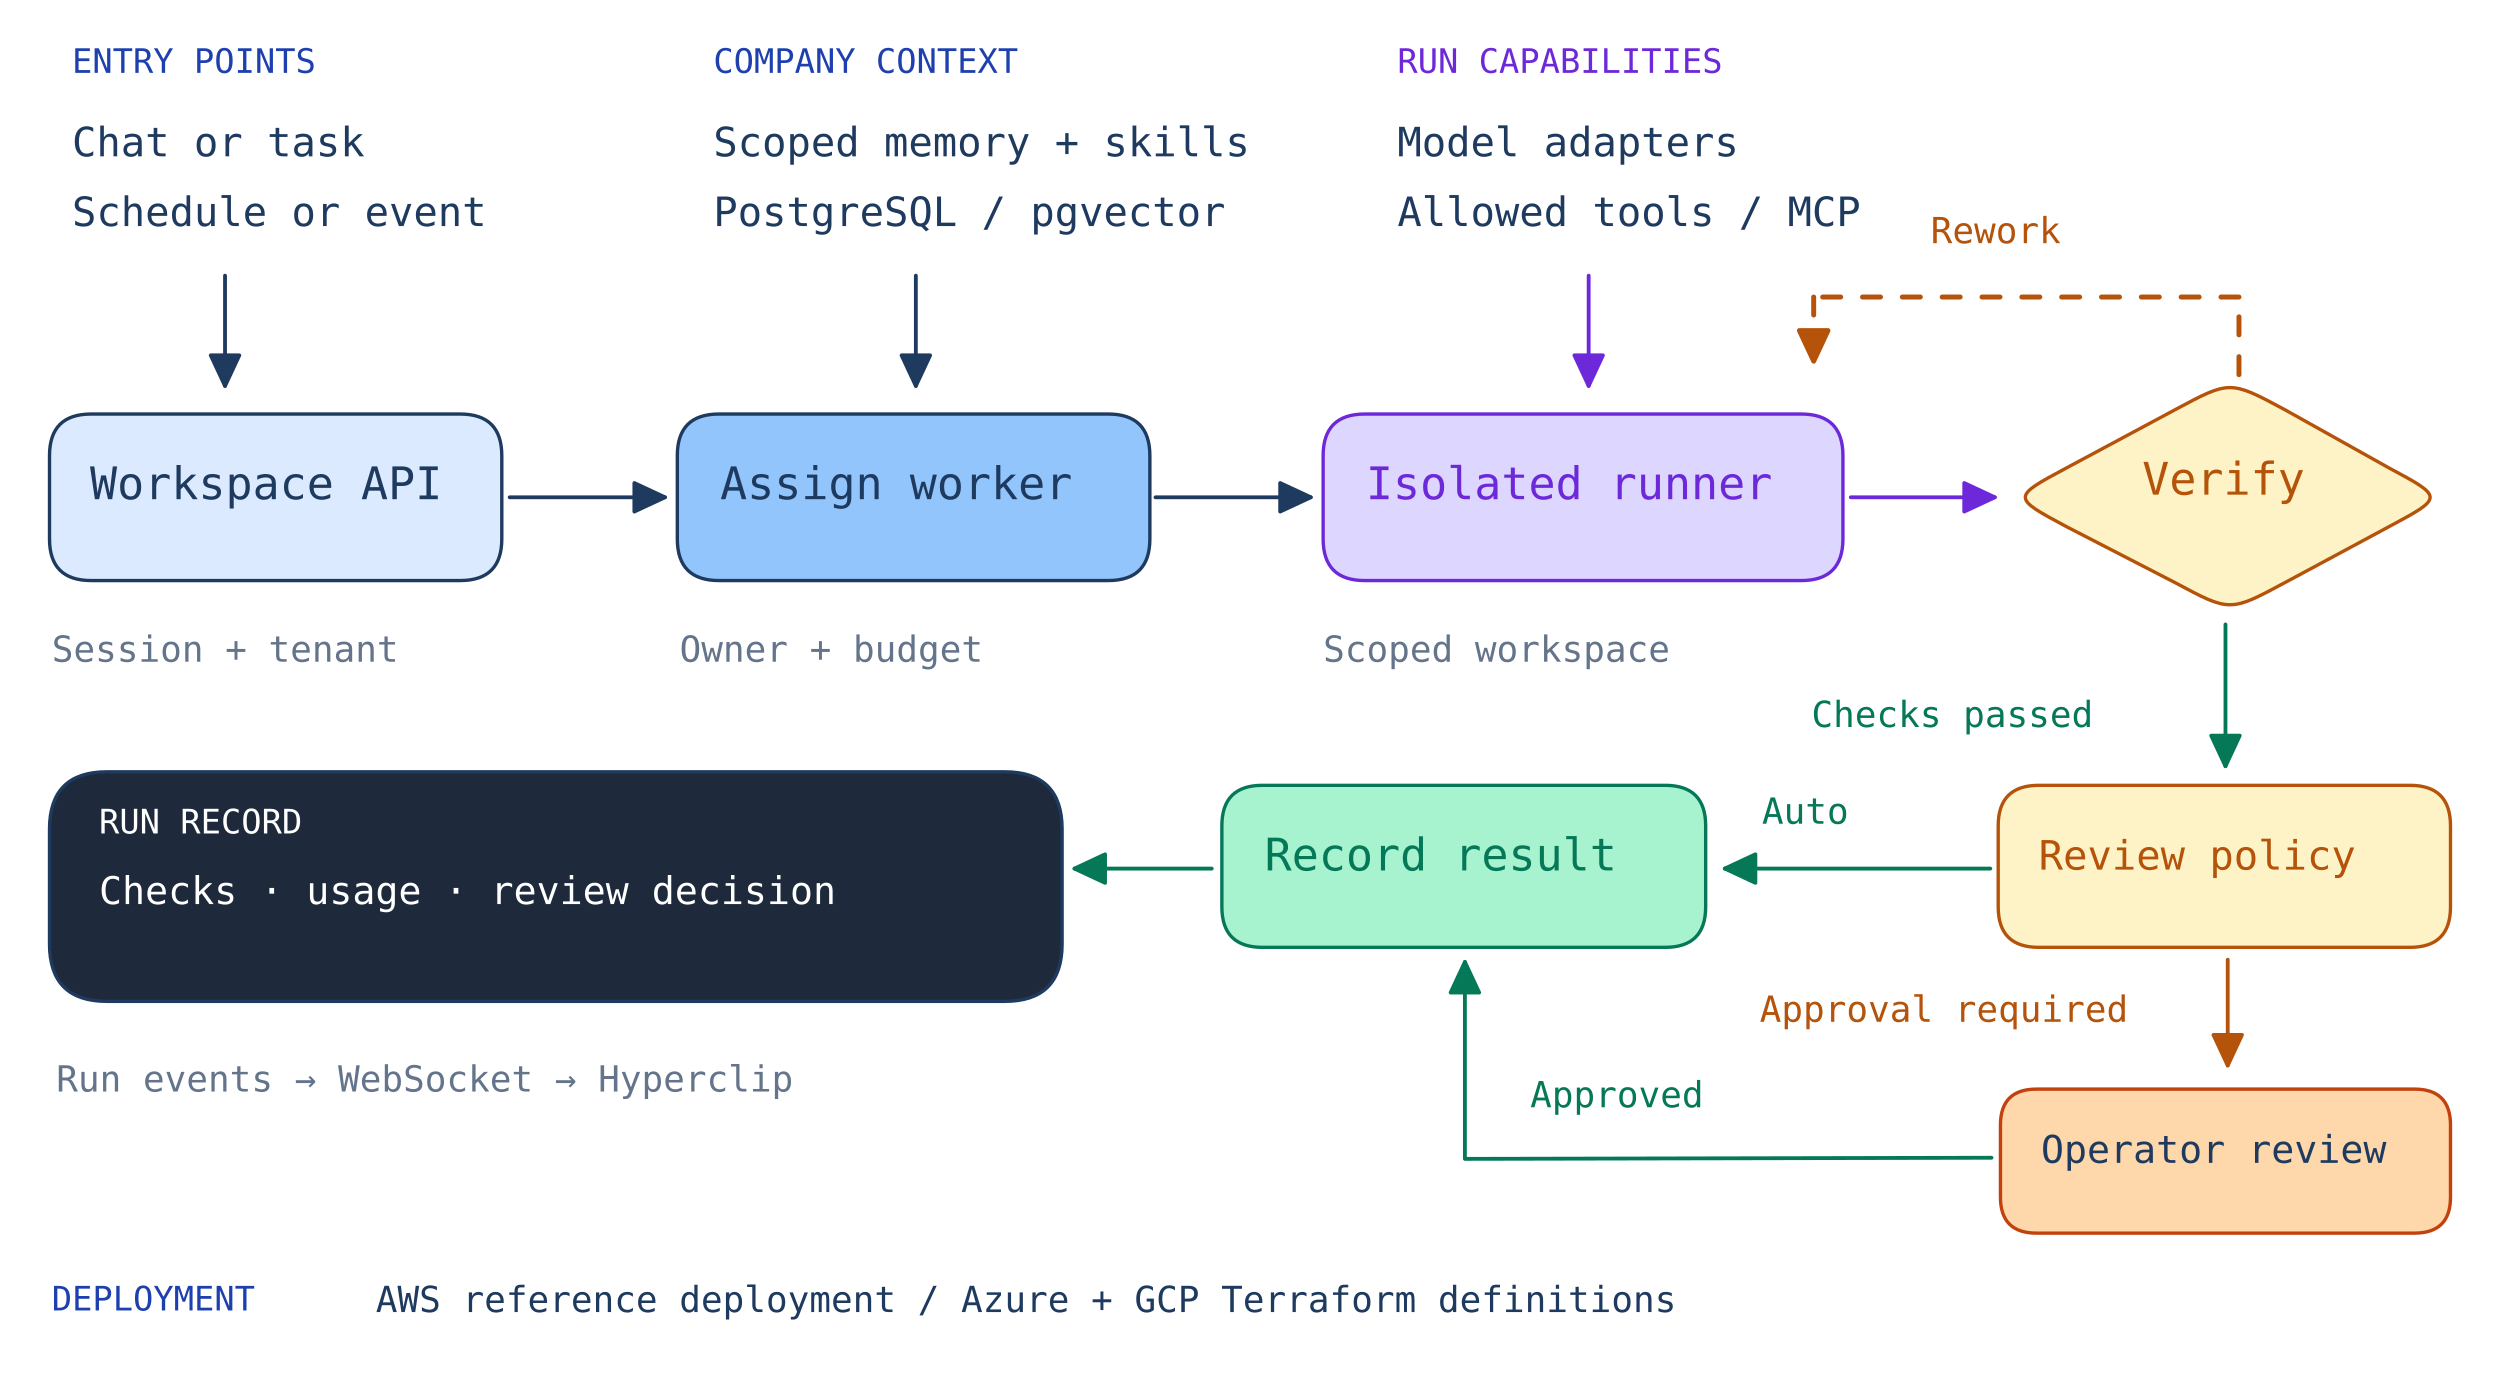
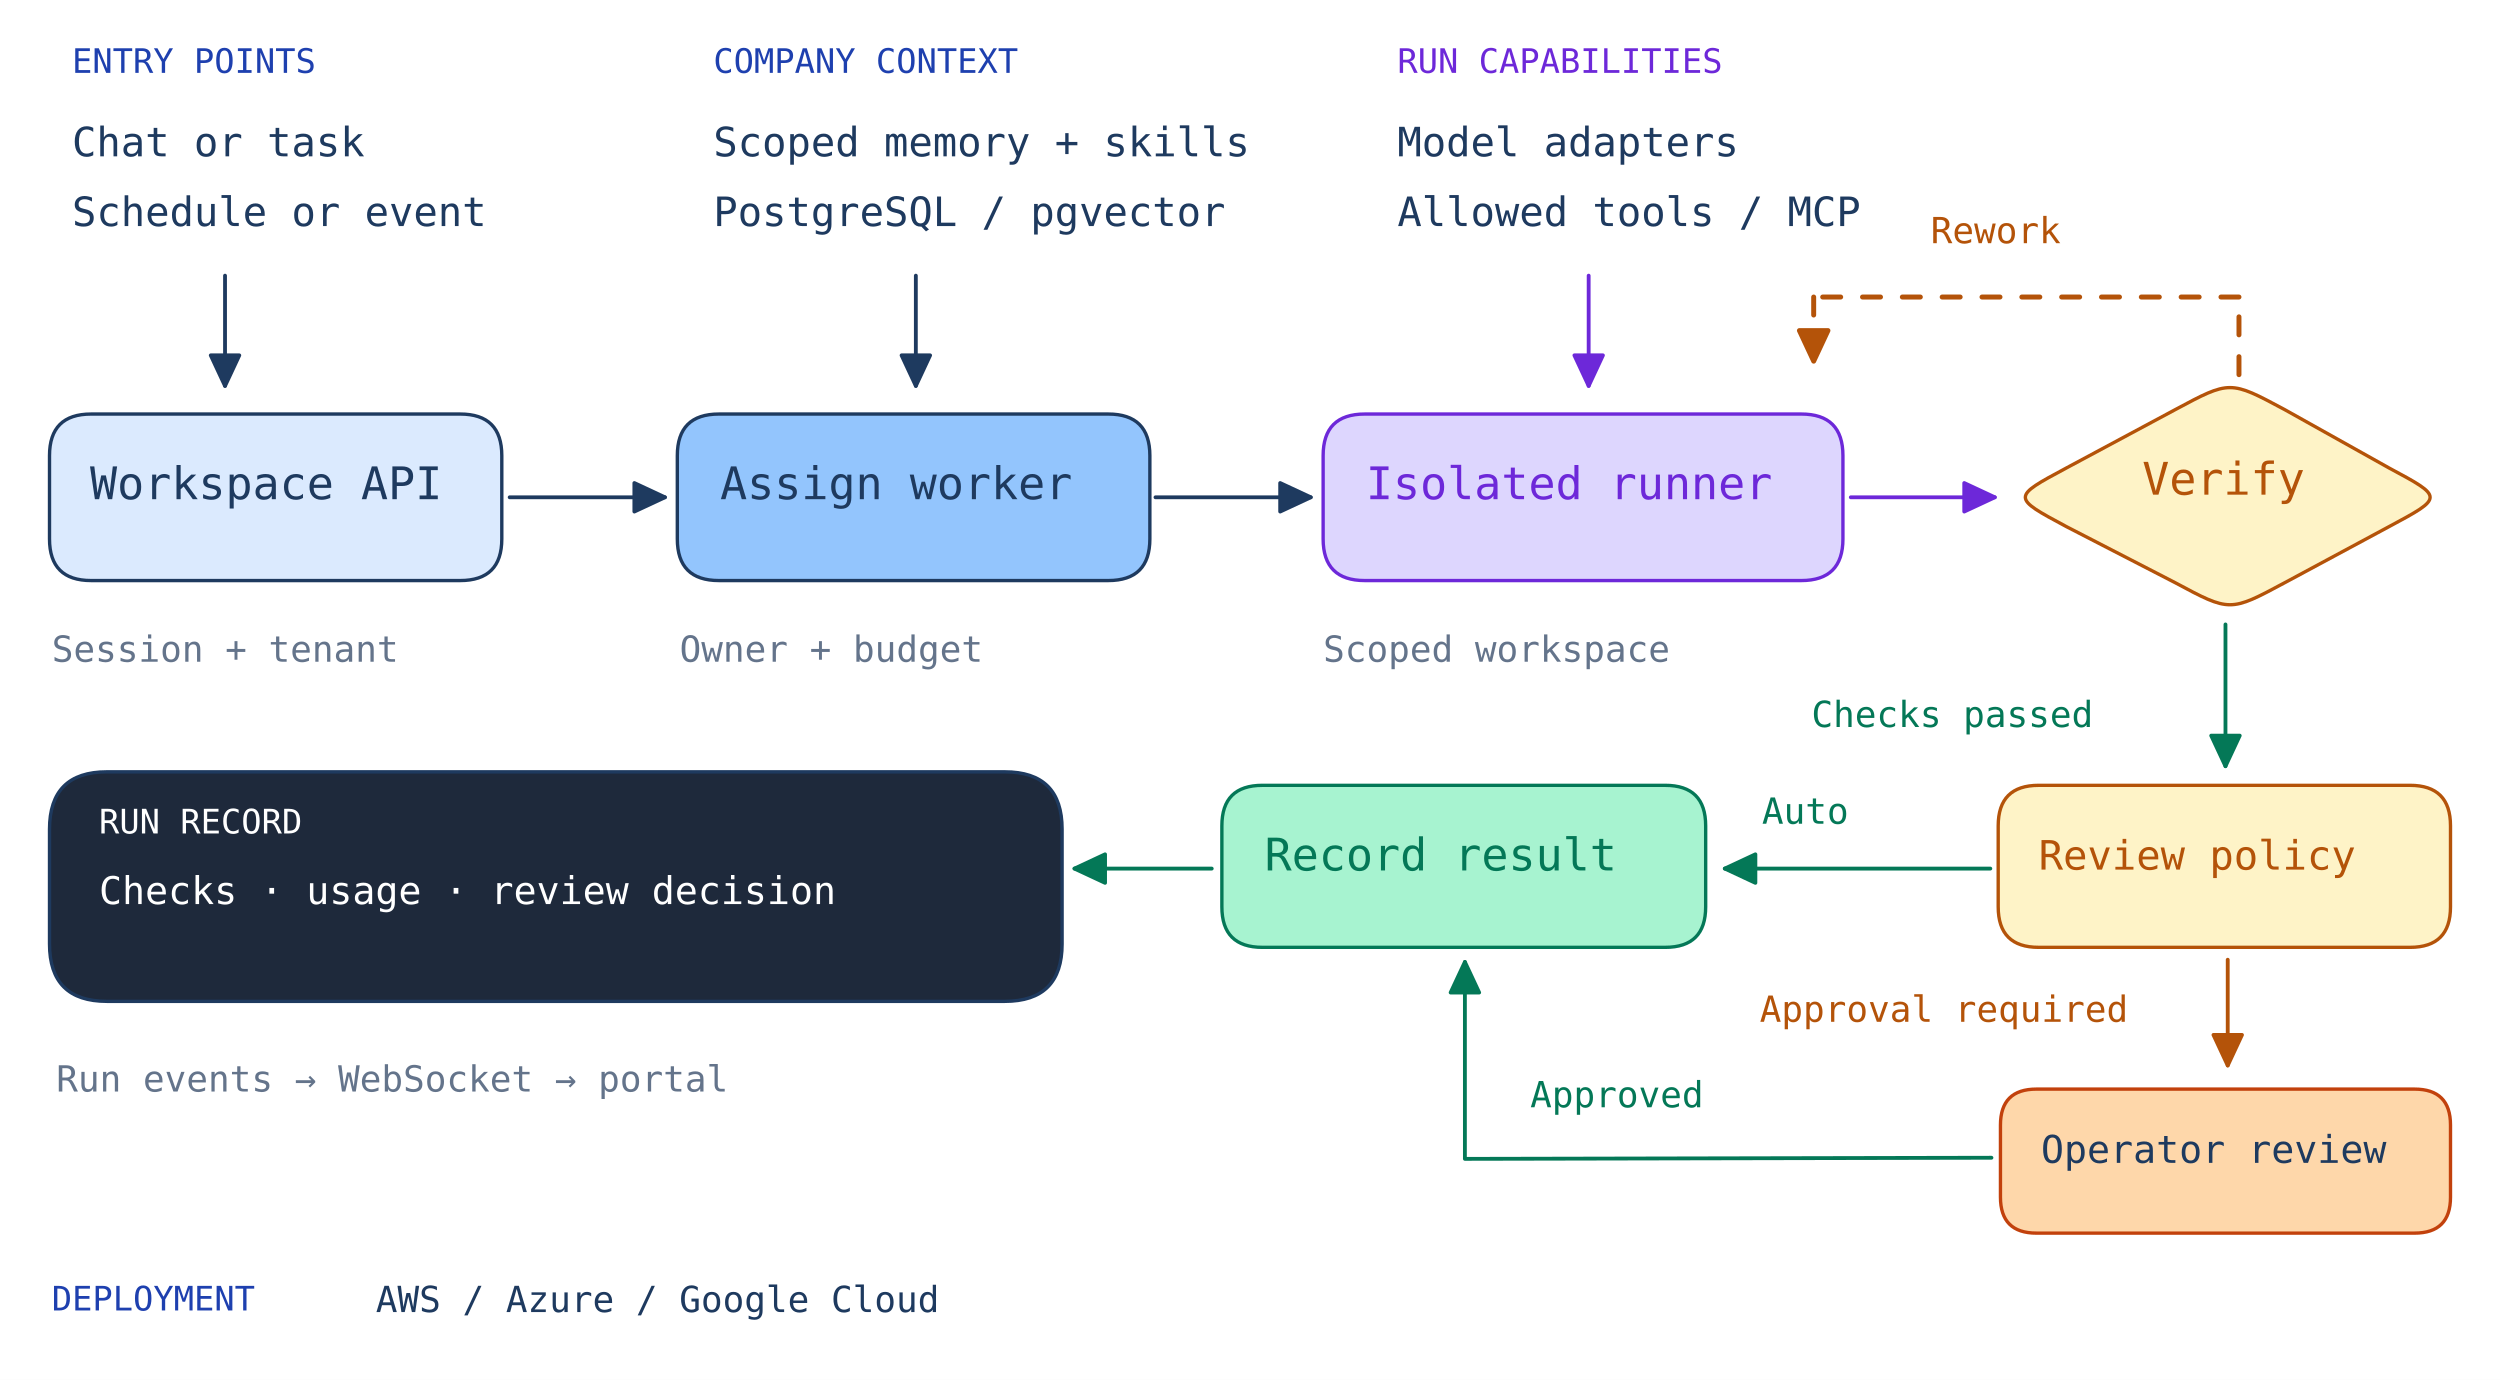
<svg xmlns="http://www.w3.org/2000/svg" version="1.1" viewBox="0 0 1111 613.2" width="1111" height="613.2">
  <defs>
    <style>text{font-family:ui-monospace,monospace}</style>
  </defs>
  <rect x="0" y="0" width="1111" height="613.2" fill="#ffffff" />
  <g transform="translate(32 22) rotate(0 52.7124 9)" id="entry-label">
    <text x="0" y="0" font-family="Cascadia, Segoe UI Emoji" font-size="15px" fill="#1e40af" text-anchor="start" style="white-space: pre;" direction="ltr" dominant-baseline="text-before-edge">ENTRY POINTS</text>
  </g>
  <g transform="translate(317 22) rotate(0 73.68896 9)" id="context-label">
    <text x="0" y="0" font-family="Cascadia, Segoe UI Emoji" font-size="15px" fill="#1e40af" text-anchor="start" style="white-space: pre;" direction="ltr" dominant-baseline="text-before-edge">COMPANY CONTEXT</text>
  </g>
  <g transform="translate(621 22) rotate(0 67.43774 9)" id="tools-label">
    <text x="0" y="0" font-family="Cascadia, Segoe UI Emoji" font-size="15px" fill="#6d28d9" text-anchor="start" style="white-space: pre;" direction="ltr" dominant-baseline="text-before-edge">RUN CAPABILITIES</text>
  </g>
  <g transform="translate(32 57) rotate(0 43.49268 10.8)" id="entry-a">
    <text x="0" y="0" font-family="Cascadia, Segoe UI Emoji" font-size="18px" fill="#1e3a5f" text-anchor="start" style="white-space: pre;" direction="ltr" dominant-baseline="text-before-edge">Chat or task</text>
  </g>
  <g transform="translate(32 88) rotate(0 64.47656 10.8)" id="entry-b">
    <text x="0" y="0" font-family="Cascadia, Segoe UI Emoji" font-size="18px" fill="#1e3a5f" text-anchor="start" style="white-space: pre;" direction="ltr" dominant-baseline="text-before-edge">Schedule or event</text>
  </g>
  <g transform="translate(317 57) rotate(0 87.31934 10.8)" id="ctx-a">
    <text x="0" y="0" font-family="Cascadia, Segoe UI Emoji" font-size="18px" fill="#1e3a5f" text-anchor="start" style="white-space: pre;" direction="ltr" dominant-baseline="text-before-edge">Scoped memory + skills</text>
  </g>
  <g transform="translate(317 88) rotate(0 82.48975 10.8)" id="ctx-b">
    <text x="0" y="0" font-family="Cascadia, Segoe UI Emoji" font-size="18px" fill="#1e3a5f" text-anchor="start" style="white-space: pre;" direction="ltr" dominant-baseline="text-before-edge">PostgreSQL / pgvector</text>
  </g>
  <g transform="translate(621 57) rotate(0 55.73145 10.8)" id="tools-a">
    <text x="0" y="0" font-family="Cascadia, Segoe UI Emoji" font-size="18px" fill="#1e3a5f" text-anchor="start" style="white-space: pre;" direction="ltr" dominant-baseline="text-before-edge">Model adapters</text>
  </g>
  <g transform="translate(621 88) rotate(0 76.75928 10.8)" id="tools-b">
    <text x="0" y="0" font-family="Cascadia, Segoe UI Emoji" font-size="18px" fill="#1e3a5f" text-anchor="start" style="white-space: pre;" direction="ltr" dominant-baseline="text-before-edge">Allowed tools / MCP</text>
  </g>
  <g stroke-linecap="round" id="entry-path">
    <g transform="translate(100 122.5) rotate(0 0 24.5)">
      <path d="M0 0 C0 18.35, 0 36.69, 0 49 M0 0 C0 15.22, 0 30.45, 0 49" stroke="#1e3a5f" stroke-width="1.7" fill="none" />
    </g>
    <g transform="translate(100 122.5) rotate(0 0 24.5)">
      <path d="M0 49 L-6.34 35.41 L6.34 35.41 L0 49" stroke="none" stroke-width="0" fill="#1e3a5f" fill-rule="evenodd" />
      <path d="M0 49 C-2.37 43.91, -4.75 38.82, -6.34 35.41 M0 49 C-1.97 44.78, -3.94 40.55, -6.34 35.41 M-6.34 35.41 C-2.72 35.41, 0.89 35.41, 6.34 35.41 M-6.34 35.41 C-1.78 35.41, 2.78 35.41, 6.34 35.41 M6.34 35.41 C4.1 40.2, 1.86 45, 0 49 M6.34 35.41 C4.11 40.19, 1.87 44.98, 0 49 M0 49 C0 49, 0 49, 0 49 M0 49 C0 49, 0 49, 0 49" stroke="#1e3a5f" stroke-width="1.7" fill="none" />
    </g>
  </g>
  <mask />
  <g stroke-linecap="round" id="context-path">
    <g transform="translate(407 122.5) rotate(0 0 24.5)">
      <path d="M0 0 C0 13.22, 0 26.44, 0 49 M0 0 C0 14.66, 0 29.32, 0 49" stroke="#1e3a5f" stroke-width="1.7" fill="none" />
    </g>
    <g transform="translate(407 122.5) rotate(0 0 24.5)">
      <path d="M0 49 L-6.34 35.41 L6.34 35.41 L0 49" stroke="none" stroke-width="0" fill="#1e3a5f" fill-rule="evenodd" />
      <path d="M0 49 C-1.71 45.33, -3.42 41.66, -6.34 35.41 M0 49 C-1.9 44.93, -3.79 40.87, -6.34 35.41 M-6.34 35.41 C-3.64 35.41, -0.94 35.41, 6.34 35.41 M-6.34 35.41 C-1.29 35.41, 3.77 35.41, 6.34 35.41 M6.34 35.41 C5.03 38.22, 3.71 41.04, 0 49 M6.34 35.41 C4.15 40.1, 1.96 44.79, 0 49 M0 49 C0 49, 0 49, 0 49 M0 49 C0 49, 0 49, 0 49" stroke="#1e3a5f" stroke-width="1.7" fill="none" />
    </g>
  </g>
  <mask />
  <g stroke-linecap="round" id="tools-path">
    <g transform="translate(706 122.5) rotate(0 0 24.5)">
      <path d="M0 0 C0 12.62, 0 25.24, 0 49 M0 0 C0 17.27, 0 34.55, 0 49" stroke="#6d28d9" stroke-width="1.7" fill="none" />
    </g>
    <g transform="translate(706 122.5) rotate(0 0 24.5)">
      <path d="M0 49 L-6.34 35.41 L6.34 35.41 L0 49" stroke="none" stroke-width="0" fill="#6d28d9" fill-rule="evenodd" />
      <path d="M0 49 C-1.63 45.5, -3.27 42, -6.34 35.41 M0 49 C-2.23 44.21, -4.47 39.41, -6.34 35.41 M-6.34 35.41 C-1.4 35.41, 3.54 35.41, 6.34 35.41 M-6.34 35.41 C-2.06 35.41, 2.23 35.41, 6.34 35.41 M6.34 35.41 C4.22 39.94, 2.11 44.48, 0 49 M6.34 35.41 C4.2 40, 2.06 44.59, 0 49 M0 49 C0 49, 0 49, 0 49 M0 49 C0 49, 0 49, 0 49" stroke="#6d28d9" stroke-width="1.7" fill="none" />
    </g>
  </g>
  <mask />
  <g stroke-linecap="round" transform="translate(22 184) rotate(0 100.5 37)" id="scope">
    <path d="M18.5 0 C61.79 0, 105.08 0, 182.5 0 C194.83 0, 201 6.17, 201 18.5 C201 32.74, 201 46.99, 201 55.5 C201 67.83, 194.83 74, 182.5 74 C131.06 74, 79.63 74, 18.5 74 C6.17 74, 0 67.83, 0 55.5 C0 41.54, 0 27.58, 0 18.5 C0 6.17, 6.17 0, 18.5 0" stroke="none" stroke-width="0" fill="#dbeafe" />
    <path d="M18.5 0 C63.63 0, 108.76 0, 182.5 0 M18.5 0 C71.48 0, 124.46 0, 182.5 0 M182.5 0 C194.83 0, 201 6.17, 201 18.5 M182.5 0 C194.83 0, 201 6.17, 201 18.5 M201 18.5 C201 30.7, 201 42.9, 201 55.5 M201 18.5 C201 26.49, 201 34.48, 201 55.5 M201 55.5 C201 67.83, 194.83 74, 182.5 74 M201 55.5 C201 67.83, 194.83 74, 182.5 74 M182.5 74 C119.58 74, 56.65 74, 18.5 74 M182.5 74 C143.25 74, 104.01 74, 18.5 74 M18.5 74 C6.17 74, 0 67.83, 0 55.5 M18.5 74 C6.17 74, 0 67.83, 0 55.5 M0 55.5 C0 42.1, 0 28.69, 0 18.5 M0 55.5 C0 41.33, 0 27.17, 0 18.5 M0 18.5 C0 6.17, 6.17 0, 18.5 0 M0 18.5 C0 6.17, 6.17 0, 18.5 0" stroke="#1e3a5f" stroke-width="1.5" fill="none" />
  </g>
  <g transform="translate(40 208) rotate(0 62.78809 12)" id="scope-title">
    <text x="0" y="0" font-family="Cascadia, Segoe UI Emoji" font-size="20px" fill="#1e3a5f" text-anchor="start" style="white-space: pre;" direction="ltr" dominant-baseline="text-before-edge">Workspace API</text>
  </g>
  <g stroke-linecap="round" transform="translate(301 184) rotate(0 105 37)" id="dispatch">
    <path d="M18.5 0 C80.23 0, 141.97 0, 191.5 0 C203.83 0, 210 6.17, 210 18.5 C210 27.71, 210 36.91, 210 55.5 C210 67.83, 203.83 74, 191.5 74 C141.56 74, 91.61 74, 18.5 74 C6.17 74, 0 67.83, 0 55.5 C0 43.71, 0 31.93, 0 18.5 C0 6.17, 6.17 0, 18.5 0" stroke="none" stroke-width="0" fill="#93c5fd" />
    <path d="M18.5 0 C70.01 0, 121.52 0, 191.5 0 M18.5 0 C82.18 0, 145.86 0, 191.5 0 M191.5 0 C203.83 0, 210 6.17, 210 18.5 M191.5 0 C203.83 0, 210 6.17, 210 18.5 M210 18.5 C210 29, 210 39.5, 210 55.5 M210 18.5 C210 26.72, 210 34.93, 210 55.5 M210 55.5 C210 67.83, 203.83 74, 191.5 74 M210 55.5 C210 67.83, 203.83 74, 191.5 74 M191.5 74 C137.52 74, 83.53 74, 18.5 74 M191.5 74 C132.61 74, 73.73 74, 18.5 74 M18.5 74 C6.17 74, 0 67.83, 0 55.5 M18.5 74 C6.17 74, 0 67.83, 0 55.5 M0 55.5 C0 47.55, 0 39.61, 0 18.5 M0 55.5 C0 47.36, 0 39.22, 0 18.5 M0 18.5 C0 6.17, 6.17 0, 18.5 0 M0 18.5 C0 6.17, 6.17 0, 18.5 0" stroke="#1e3a5f" stroke-width="1.5" fill="none" />
  </g>
  <g transform="translate(320 208) rotate(0 58.60352 12)" id="dispatch-title">
    <text x="0" y="0" font-family="Cascadia, Segoe UI Emoji" font-size="20px" fill="#1e3a5f" text-anchor="start" style="white-space: pre;" direction="ltr" dominant-baseline="text-before-edge">Assign worker</text>
  </g>
  <g stroke-linecap="round" transform="translate(588 184) rotate(0 115.5 37)" id="runner">
    <path d="M18.5 0 C70.66 0, 122.82 0, 212.5 0 C224.83 0, 231 6.17, 231 18.5 C231 27, 231 35.5, 231 55.5 C231 67.83, 224.83 74, 212.5 74 C161.3 74, 110.1 74, 18.5 74 C6.17 74, 0 67.83, 0 55.5 C0 42.97, 0 30.43, 0 18.5 C0 6.17, 6.17 0, 18.5 0" stroke="none" stroke-width="0" fill="#ddd6fe" />
    <path d="M18.5 0 C78.78 0, 139.05 0, 212.5 0 M18.5 0 C73.84 0, 129.17 0, 212.5 0 M212.5 0 C224.83 0, 231 6.17, 231 18.5 M212.5 0 C224.83 0, 231 6.17, 231 18.5 M231 18.5 C231 26.17, 231 33.84, 231 55.5 M231 18.5 C231 31.28, 231 44.05, 231 55.5 M231 55.5 C231 67.83, 224.83 74, 212.5 74 M231 55.5 C231 67.83, 224.83 74, 212.5 74 M212.5 74 C140.27 74, 68.04 74, 18.5 74 M212.5 74 C161.56 74, 110.63 74, 18.5 74 M18.5 74 C6.17 74, 0 67.83, 0 55.5 M18.5 74 C6.17 74, 0 67.83, 0 55.5 M0 55.5 C0 43.55, 0 31.59, 0 18.5 M0 55.5 C0 47.62, 0 39.75, 0 18.5 M0 18.5 C0 6.17, 6.17 0, 18.5 0 M0 18.5 C0 6.17, 6.17 0, 18.5 0" stroke="#6d28d9" stroke-width="1.5" fill="none" />
  </g>
  <g transform="translate(607 208) rotate(0 60.25391 12)" id="runner-title">
    <text x="0" y="0" font-family="Cascadia, Segoe UI Emoji" font-size="20px" fill="#6d28d9" text-anchor="start" style="white-space: pre;" direction="ltr" dominant-baseline="text-before-edge">Isolated runner</text>
  </g>
  <g stroke-linecap="round" id="assign">
    <g transform="translate(226.5 221) rotate(0 34.5 0)">
      <path d="M0 0 C24.33 0, 48.65 0, 69 0 M0 0 C26.89 0, 53.78 0, 69 0" stroke="#1e3a5f" stroke-width="1.7" fill="none" />
    </g>
    <g transform="translate(226.5 221) rotate(0 34.5 0)">
      <path d="M69 0 L55.41 6.34 L55.41 -6.34 L69 0" stroke="none" stroke-width="0" fill="#1e3a5f" fill-rule="evenodd" />
      <path d="M69 0 C64.21 2.23, 59.41 4.47, 55.41 6.34 M69 0 C63.7 2.47, 58.4 4.94, 55.41 6.34 M55.41 6.34 C55.41 2.06, 55.41 -2.23, 55.41 -6.34 M55.41 6.34 C55.41 2.11, 55.41 -2.12, 55.41 -6.34 M55.41 -6.34 C60 -4.2, 64.59 -2.06, 69 0 M55.41 -6.34 C59.76 -4.31, 64.11 -2.28, 69 0 M69 0 C69 0, 69 0, 69 0 M69 0 C69 0, 69 0, 69 0" stroke="#1e3a5f" stroke-width="1.7" fill="none" />
    </g>
  </g>
  <mask />
  <g stroke-linecap="round" id="execute">
    <g transform="translate(513.5 221) rotate(0 34.5 0)">
      <path d="M0 0 C22.29 0, 44.58 0, 69 0 M0 0 C26.91 0, 53.83 0, 69 0" stroke="#1e3a5f" stroke-width="1.7" fill="none" />
    </g>
    <g transform="translate(513.5 221) rotate(0 34.5 0)">
      <path d="M69 0 L55.41 6.34 L55.41 -6.34 L69 0" stroke="none" stroke-width="0" fill="#1e3a5f" fill-rule="evenodd" />
      <path d="M69 0 C64.61 2.05, 60.22 4.1, 55.41 6.34 M69 0 C63.7 2.47, 58.4 4.95, 55.41 6.34 M55.41 6.34 C55.41 2.35, 55.41 -1.63, 55.41 -6.34 M55.41 6.34 C55.41 2.84, 55.41 -0.66, 55.41 -6.34 M55.41 -6.34 C59.35 -4.5, 63.3 -2.66, 69 0 M55.41 -6.34 C59.64 -4.37, 63.86 -2.39, 69 0 M69 0 C69 0, 69 0, 69 0 M69 0 C69 0, 69 0, 69 0" stroke="#1e3a5f" stroke-width="1.7" fill="none" />
    </g>
  </g>
  <mask />
  <g stroke-linecap="round" id="verify">
    <g transform="translate(822.5 221) rotate(0 32 0)">
      <path d="M0 0 C15.13 0, 30.27 0, 64 0 M0 0 C12.92 0, 25.84 0, 64 0" stroke="#6d28d9" stroke-width="1.7" fill="none" />
    </g>
    <g transform="translate(822.5 221) rotate(0 32 0)">
      <path d="M64 0 L50.41 6.34 L50.41 -6.34 L64 0" stroke="none" stroke-width="0" fill="#6d28d9" fill-rule="evenodd" />
      <path d="M64 0 C60.79 1.5, 57.57 3, 50.41 6.34 M64 0 C61.26 1.28, 58.51 2.56, 50.41 6.34 M50.41 6.34 C50.41 2.16, 50.41 -2.02, 50.41 -6.34 M50.41 6.34 C50.41 3.6, 50.41 0.86, 50.41 -6.34 M50.41 -6.34 C55.09 -4.16, 59.77 -1.97, 64 0 M50.41 -6.34 C55.06 -4.17, 59.71 -2, 64 0 M64 0 C64 0, 64 0, 64 0 M64 0 C64 0, 64 0, 64 0" stroke="#6d28d9" stroke-width="1.7" fill="none" />
    </g>
  </g>
  <mask />
  <g stroke-linecap="round" transform="translate(894 169) rotate(0 96 51.5)" id="proof">
    <path d="M121.25 13 C134.27 20.28, 147.29 27.56, 167.75 39 C192 52, 192 52, 167.75 65 C156.1 71.26, 144.46 77.52, 121.25 90 C97 103, 97 103, 72.75 90 C55.36 81.04, 37.97 72.07, 24.25 65 C0 52, 0 52, 24.25 39 C39.48 30.84, 54.7 22.68, 72.75 13 C97 0, 97 0, 121.25 13" stroke="none" stroke-width="0" fill="#fef3c7" />
    <path d="M121.25 13 C138.37 22.57, 155.48 32.14, 167.75 39 M121.25 13 C135.03 20.71, 148.82 28.41, 167.75 39 M167.75 39 C192 52, 192 52, 167.75 65 M167.75 39 C192 52, 192 52, 167.75 65 M167.75 65 C157.42 70.55, 147.1 76.1, 121.25 90 M167.75 65 C152.37 73.27, 136.98 81.54, 121.25 90 M121.25 90 C97 103, 97 103, 72.75 90 M121.25 90 C97 103, 97 103, 72.75 90 M72.75 90 C56.24 81.49, 39.73 72.98, 24.25 65 M72.75 90 C55.04 80.87, 37.33 71.74, 24.25 65 M24.25 65 C0 52, 0 52, 24.25 39 M24.25 65 C0 52, 0 52, 24.25 39 M24.25 39 C34.92 33.28, 45.59 27.56, 72.75 13 M24.25 39 C42.09 29.44, 59.92 19.88, 72.75 13 M72.75 13 C97 0, 97 0, 121.25 13 M72.75 13 C97 0, 97 0, 121.25 13" stroke="#b45309" stroke-width="1.5" fill="none" />
  </g>
  <g transform="translate(952 206) rotate(0 24.99023 12)" id="proof-label">
    <text x="0" y="0" font-family="Cascadia, Segoe UI Emoji" font-size="20px" fill="#b45309" text-anchor="start" style="white-space: pre;" direction="ltr" dominant-baseline="text-before-edge">Verify</text>
  </g>
  <g transform="translate(23 283) rotate(0 52.50781 9.6)" id="scope-note">
    <text x="0" y="0" font-family="Cascadia, Segoe UI Emoji" font-size="16px" fill="#64748b" text-anchor="start" style="white-space: pre;" direction="ltr" dominant-baseline="text-before-edge">Session + tenant</text>
  </g>
  <g transform="translate(302 283) rotate(0 52.05469 9.6)" id="dispatch-note">
    <text x="0" y="0" font-family="Cascadia, Segoe UI Emoji" font-size="16px" fill="#64748b" text-anchor="start" style="white-space: pre;" direction="ltr" dominant-baseline="text-before-edge">Owner + budget</text>
  </g>
  <g transform="translate(588 283) rotate(0 59.75781 9.6)" id="run-note">
    <text x="0" y="0" font-family="Cascadia, Segoe UI Emoji" font-size="16px" fill="#64748b" text-anchor="start" style="white-space: pre;" direction="ltr" dominant-baseline="text-before-edge">Scoped workspace</text>
  </g>
  <g stroke-linecap="round" id="retry">
    <g transform="translate(995 166.5) rotate(0 -94.5 -17.25)">
      <path d="M0 0 C0 -13.46, 0 -26.91, 0 -34.5 M0 -34.5 C-59.4 -34.5, -118.8 -34.5, -189 -34.5 M-189 -34.5 C-189 -26.63, -189 -18.76, -189 -6" stroke="#b45309" stroke-width="2.2" fill="none" stroke-dasharray="8 9.7" />
    </g>
    <g transform="translate(995 166.5) rotate(0 -94.5 -17.25)">
      <path d="M-189 -6 L-195.34 -19.59 L-182.66 -19.59 L-189 -6" stroke="none" stroke-width="0" fill="#b45309" fill-rule="evenodd" />
      <path d="M-189 -6 C-191.47 -11.3, -193.95 -16.6, -195.34 -19.59 M-195.34 -19.59 C-191.35 -19.59, -187.37 -19.59, -182.66 -19.59 M-182.66 -19.59 C-184.41 -15.84, -186.16 -12.08, -189 -6 M-189 -6 C-189 -6, -189 -6, -189 -6" stroke="#b45309" stroke-width="2.2" fill="none" />
    </g>
  </g>
  <mask />
  <g transform="translate(858 97) rotate(0 25.32812 9.6)" id="retry-label">
    <text x="0" y="0" font-family="Cascadia, Segoe UI Emoji" font-size="16px" fill="#b45309" text-anchor="start" style="white-space: pre;" direction="ltr" dominant-baseline="text-before-edge">Rework</text>
  </g>
  <g stroke-linecap="round" id="gate-pass">
    <g transform="translate(989 277.5) rotate(0 0 31.5)">
      <path d="M0 0 C0 18.68, 0 37.35, 0 63 M0 0 C0 24, 0 47.99, 0 63" stroke="#047857" stroke-width="1.7" fill="none" />
    </g>
    <g transform="translate(989 277.5) rotate(0 0 31.5)">
      <path d="M0 63 L-6.34 49.41 L6.34 49.41 L0 63" stroke="none" stroke-width="0" fill="#047857" fill-rule="evenodd" />
      <path d="M0 63 C-1.88 58.97, -3.76 54.94, -6.34 49.41 M0 63 C-2.41 57.82, -4.83 52.64, -6.34 49.41 M-6.34 49.41 C-3.24 49.41, -0.15 49.41, 6.34 49.41 M-6.34 49.41 C-2.37 49.41, 1.6 49.41, 6.34 49.41 M6.34 49.41 C3.91 54.62, 1.47 59.84, 0 63 M6.34 49.41 C4.82 52.66, 3.31 55.91, 0 63 M0 63 C0 63, 0 63, 0 63 M0 63 C0 63, 0 63, 0 63" stroke="#047857" stroke-width="1.7" fill="none" />
    </g>
  </g>
  <mask />
  <g transform="translate(805 312) rotate(0 46.87891 9.6)" id="evidence-label">
    <text x="0" y="0" font-family="Cascadia, Segoe UI Emoji" font-size="16px" fill="#047857" text-anchor="start" style="white-space: pre;" direction="ltr" dominant-baseline="text-before-edge">Checks passed</text>
  </g>
  <g stroke-linecap="round" transform="translate(888 349) rotate(0 100.5 36)" id="review">
    <path d="M18 0 C64.61 0, 111.21 0, 183 0 C195 0, 201 6, 201 18 C201 26.81, 201 35.62, 201 54 C201 66, 195 72, 183 72 C137.58 72, 92.16 72, 18 72 C6 72, 0 66, 0 54 C0 43.64, 0 33.28, 0 18 C0 6, 6 0, 18 0" stroke="none" stroke-width="0" fill="#fef3c7" />
    <path d="M18 0 C77.33 0, 136.67 0, 183 0 M18 0 C76.24 0, 134.48 0, 183 0 M183 0 C195 0, 201 6, 201 18 M183 0 C195 0, 201 6, 201 18 M201 18 C201 31.7, 201 45.4, 201 54 M201 18 C201 29.29, 201 40.57, 201 54 M201 54 C201 66, 195 72, 183 72 M201 54 C201 66, 195 72, 183 72 M183 72 C137.92 72, 92.84 72, 18 72 M183 72 C143.07 72, 103.15 72, 18 72 M18 72 C6 72, 0 66, 0 54 M18 72 C6 72, 0 66, 0 54 M0 54 C0 41.83, 0 29.67, 0 18 M0 54 C0 43.92, 0 33.85, 0 18 M0 18 C0 6, 6 0, 18 0 M0 18 C0 6, 6 0, 18 0" stroke="#b45309" stroke-width="1.5" fill="none" />
  </g>
  <g transform="translate(906 374) rotate(0 52.23779 10.8)" id="review-title">
    <text x="0" y="0" font-family="Cascadia, Segoe UI Emoji" font-size="18px" fill="#b45309" text-anchor="start" style="white-space: pre;" direction="ltr" dominant-baseline="text-before-edge">Review policy</text>
  </g>
  <g stroke-linecap="round" id="auto">
    <g transform="translate(884.5 386) rotate(0 -59 0)">
      <path d="M0 0 C-39.86 0, -79.73 0, -118 0 M0 0 C-39.39 0, -78.77 0, -118 0" stroke="#047857" stroke-width="1.7" fill="none" />
    </g>
    <g transform="translate(884.5 386) rotate(0 -59 0)">
      <path d="M-118 0 L-104.41 -6.34 L-104.41 6.34 L-118 0" stroke="none" stroke-width="0" fill="#047857" fill-rule="evenodd" />
      <path d="M-118 0 C-113.41 -2.14, -108.81 -4.28, -104.41 -6.34 M-118 0 C-113.46 -2.12, -108.92 -4.23, -104.41 -6.34 M-104.41 -6.34 C-104.41 -2.06, -104.41 2.23, -104.41 6.34 M-104.41 -6.34 C-104.41 -2.28, -104.41 1.78, -104.41 6.34 M-104.41 6.34 C-109.47 3.98, -114.53 1.62, -118 0 M-104.41 6.34 C-107.97 4.67, -111.54 3.01, -118 0 M-118 0 C-118 0, -118 0, -118 0 M-118 0 C-118 0, -118 0, -118 0" stroke="#047857" stroke-width="1.7" fill="none" />
    </g>
  </g>
  <mask />
  <g transform="translate(783 355) rotate(0 16 9.6)" id="auto-label">
    <text x="0" y="0" font-family="Cascadia, Segoe UI Emoji" font-size="16px" fill="#047857" text-anchor="start" style="white-space: pre;" direction="ltr" dominant-baseline="text-before-edge">Auto</text>
  </g>
  <g stroke-linecap="round" transform="translate(543 349) rotate(0 107.5 36)" id="done">
    <path d="M18 0 C74.14 0, 130.28 0, 197 0 C209 0, 215 6, 215 18 C215 31.58, 215 45.17, 215 54 C215 66, 209 72, 197 72 C158.43 72, 119.87 72, 18 72 C6 72, 0 66, 0 54 C0 43.38, 0 32.77, 0 18 C0 6, 6 0, 18 0" stroke="none" stroke-width="0" fill="#a7f3d0" />
    <path d="M18 0 C77.03 0, 136.06 0, 197 0 M18 0 C56.66 0, 95.31 0, 197 0 M197 0 C209 0, 215 6, 215 18 M197 0 C209 0, 215 6, 215 18 M215 18 C215 31.81, 215 45.62, 215 54 M215 18 C215 26.61, 215 35.23, 215 54 M215 54 C215 66, 209 72, 197 72 M215 54 C215 66, 209 72, 197 72 M197 72 C132.16 72, 67.32 72, 18 72 M197 72 C128.46 72, 59.92 72, 18 72 M18 72 C6 72, 0 66, 0 54 M18 72 C6 72, 0 66, 0 54 M0 54 C0 44.5, 0 34.99, 0 18 M0 54 C0 40.75, 0 27.5, 0 18 M0 18 C0 6, 6 0, 18 0 M0 18 C0 6, 6 0, 18 0" stroke="#047857" stroke-width="1.5" fill="none" />
  </g>
  <g transform="translate(562 373) rotate(0 53.59375 12)" id="done-title">
    <text x="0" y="0" font-family="Cascadia, Segoe UI Emoji" font-size="20px" fill="#047857" text-anchor="start" style="white-space: pre;" direction="ltr" dominant-baseline="text-before-edge">Record result</text>
  </g>
  <g stroke-linecap="round" id="human">
    <g transform="translate(990 426.5) rotate(0 0 23.5)">
      <path d="M0 0 C0 13.34, 0 26.68, 0 47 M0 0 C0 10.44, 0 20.87, 0 47" stroke="#b45309" stroke-width="1.7" fill="none" />
    </g>
    <g transform="translate(990 426.5) rotate(0 0 23.5)">
      <path d="M0 47 L-6.34 33.41 L6.34 33.41 L0 47" stroke="none" stroke-width="0" fill="#b45309" fill-rule="evenodd" />
      <path d="M0 47 C-1.8 43.14, -3.6 39.28, -6.34 33.41 M0 47 C-1.41 43.98, -2.82 40.96, -6.34 33.41 M-6.34 33.41 C-2.14 33.41, 2.05 33.41, 6.34 33.41 M-6.34 33.41 C-2.56 33.41, 1.23 33.41, 6.34 33.41 M6.34 33.41 C4.06 38.3, 1.77 43.2, 0 47 M6.34 33.41 C5.03 36.2, 3.73 39, 0 47 M0 47 C0 47, 0 47, 0 47 M0 47 C0 47, 0 47, 0 47" stroke="#b45309" stroke-width="1.7" fill="none" />
    </g>
  </g>
  <mask />
  <g transform="translate(782 443) rotate(0 58.86719 9.6)" id="hold-label">
    <text x="0" y="0" font-family="Cascadia, Segoe UI Emoji" font-size="16px" fill="#b45309" text-anchor="start" style="white-space: pre;" direction="ltr" dominant-baseline="text-before-edge">Approval required</text>
  </g>
  <g stroke-linecap="round" transform="translate(889 484) rotate(0 100 32)" id="operator">
    <path d="M16 0 C60.34 0, 104.68 0, 184 0 C194.67 0, 200 5.33, 200 16 C200 26.84, 200 37.68, 200 48 C200 58.67, 194.67 64, 184 64 C140.2 64, 96.4 64, 16 64 C5.33 64, 0 58.67, 0 48 C0 39.05, 0 30.09, 0 16 C0 5.33, 5.33 0, 16 0" stroke="none" stroke-width="0" fill="#fed7aa" />
    <path d="M16 0 C50.83 0, 85.66 0, 184 0 M16 0 C74.02 0, 132.03 0, 184 0 M184 0 C194.67 0, 200 5.33, 200 16 M184 0 C194.67 0, 200 5.33, 200 16 M200 16 C200 27.91, 200 39.83, 200 48 M200 16 C200 24.4, 200 32.8, 200 48 M200 48 C200 58.67, 194.67 64, 184 64 M200 48 C200 58.67, 194.67 64, 184 64 M184 64 C129.72 64, 75.45 64, 16 64 M184 64 C148.24 64, 112.48 64, 16 64 M16 64 C5.33 64, 0 58.67, 0 48 M16 64 C5.33 64, 0 58.67, 0 48 M0 48 C0 39.4, 0 30.79, 0 16 M0 48 C0 35.68, 0 23.36, 0 16 M0 16 C0 5.33, 5.33 0, 16 0 M0 16 C0 5.33, 5.33 0, 16 0" stroke="#c2410c" stroke-width="1.5" fill="none" />
  </g>
  <g transform="translate(907 505) rotate(0 55.45752 10.2)" id="operator-title">
    <text x="0" y="0" font-family="Cascadia, Segoe UI Emoji" font-size="17px" fill="#1e3a5f" text-anchor="start" style="white-space: pre;" direction="ltr" dominant-baseline="text-before-edge">Operator review</text>
  </g>
  <g stroke-linecap="round" id="approved">
    <g transform="translate(885 514.5) rotate(0 -117 -43.25)">
      <path d="M0 0 C-64.63 0.14, -129.27 0.28, -234 0.5 M0 0 C-67.9 0.15, -135.81 0.29, -234 0.5 M-234 0.5 C-234 -26.72, -234 -53.95, -234 -87 M-234 0.5 C-234 -17.72, -234 -35.94, -234 -87" stroke="#047857" stroke-width="1.7" fill="none" />
    </g>
    <g transform="translate(885 514.5) rotate(0 -117 -43.25)">
      <path d="M-234 -87 L-227.66 -73.41 L-240.34 -73.41 L-234 -87" stroke="none" stroke-width="0" fill="#047857" fill-rule="evenodd" />
      <path d="M-234 -87 C-232.25 -83.25, -230.5 -79.49, -227.66 -73.41 M-234 -87 C-232.16 -83.05, -230.32 -79.11, -227.66 -73.41 M-227.66 -73.41 C-231.61 -73.41, -235.55 -73.41, -240.34 -73.41 M-227.66 -73.41 C-230.3 -73.41, -232.94 -73.41, -240.34 -73.41 M-240.34 -73.41 C-238.71 -76.89, -237.09 -80.37, -234 -87 M-240.34 -73.41 C-238.62 -77.1, -236.9 -80.79, -234 -87 M-234 -87 C-234 -87, -234 -87, -234 -87 M-234 -87 C-234 -87, -234 -87, -234 -87" stroke="#047857" stroke-width="1.7" fill="none" />
    </g>
  </g>
  <mask />
  <g transform="translate(680 481) rotate(0 31.99219 9.6)" id="approved-label">
    <text x="0" y="0" font-family="Cascadia, Segoe UI Emoji" font-size="16px" fill="#047857" text-anchor="start" style="white-space: pre;" direction="ltr" dominant-baseline="text-before-edge">Approved</text>
  </g>
  <g stroke-linecap="round" id="record">
    <g transform="translate(538.5 386) rotate(0 -30.5 0)">
      <path d="M0 0 C-14.9 0, -29.79 0, -61 0 M0 0 C-19.09 0, -38.18 0, -61 0" stroke="#047857" stroke-width="1.7" fill="none" />
    </g>
    <g transform="translate(538.5 386) rotate(0 -30.5 0)">
      <path d="M-61 0 L-47.41 -6.34 L-47.41 6.34 L-61 0" stroke="none" stroke-width="0" fill="#047857" fill-rule="evenodd" />
      <path d="M-61 0 C-57.68 -1.55, -54.36 -3.1, -47.41 -6.34 M-61 0 C-56.75 -1.98, -52.49 -3.97, -47.41 -6.34 M-47.41 -6.34 C-47.41 -1.47, -47.41 3.39, -47.41 6.34 M-47.41 -6.34 C-47.41 -3.31, -47.41 -0.27, -47.41 6.34 M-47.41 6.34 C-50.82 4.75, -54.23 3.16, -61 0 M-47.41 6.34 C-50.42 4.94, -53.43 3.53, -61 0 M-61 0 C-61 0, -61 0, -61 0 M-61 0 C-61 0, -61 0, -61 0" stroke="#047857" stroke-width="1.7" fill="none" />
    </g>
  </g>
  <mask />
  <g stroke-linecap="round" transform="translate(22 343) rotate(0 225 51)" id="audit">
    <path d="M25.5 0 C168.55 0, 311.61 0, 424.5 0 C441.5 0, 450 8.5, 450 25.5 C450 41.51, 450 57.52, 450 76.5 C450 93.5, 441.5 102, 424.5 102 C300.92 102, 177.35 102, 25.5 102 C8.5 102, 0 93.5, 0 76.5 C0 59.44, 0 42.39, 0 25.5 C0 8.5, 8.5 0, 25.5 0" stroke="none" stroke-width="0" fill="#1e293b" />
    <path d="M25.5 0 C114.11 0, 202.71 0, 424.5 0 M25.5 0 C157.5 0, 289.49 0, 424.5 0 M424.5 0 C441.5 0, 450 8.5, 450 25.5 M424.5 0 C441.5 0, 450 8.5, 450 25.5 M450 25.5 C450 42.86, 450 60.22, 450 76.5 M450 25.5 C450 44.12, 450 62.75, 450 76.5 M450 76.5 C450 93.5, 441.5 102, 424.5 102 M450 76.5 C450 93.5, 441.5 102, 424.5 102 M424.5 102 C336.73 102, 248.96 102, 25.5 102 M424.5 102 C277.76 102, 131.03 102, 25.5 102 M25.5 102 C8.5 102, 0 93.5, 0 76.5 M25.5 102 C8.5 102, 0 93.5, 0 76.5 M0 76.5 C0 62.22, 0 47.94, 0 25.5 M0 76.5 C0 63.49, 0 50.48, 0 25.5 M0 25.5 C0 8.5, 8.5 0, 25.5 0 M0 25.5 C0 8.5, 8.5 0, 25.5 0" stroke="#1e3a5f" stroke-width="1.5" fill="none" />
  </g>
  <g transform="translate(44 360) rotate(0 48.1311 9)" id="audit-title">
    <text x="0" y="0" font-family="Cascadia, Segoe UI Emoji" font-size="15px" fill="#ffffff" text-anchor="start" style="white-space: pre;" direction="ltr" dominant-baseline="text-before-edge">RUN RECORD</text>
  </g>
  <g transform="translate(44 390) rotate(0 112.1145 10.2)" id="audit-fields">
    <text x="0" y="0" font-family="Cascadia, Segoe UI Emoji" font-size="17px" fill="#ffffff" text-anchor="start" style="white-space: pre;" direction="ltr" dominant-baseline="text-before-edge">Checks · usage · review decision</text>
  </g>
  <g transform="translate(25 474) rotate(0 127.9961 9.6)" id="event-path">
-     <text x="0" y="0" font-family="Cascadia, Segoe UI Emoji" font-size="16px" fill="#64748b" text-anchor="start" style="white-space: pre;" direction="ltr" dominant-baseline="text-before-edge">Run events → WebSocket → Hyperclip</text>
+     <text x="0" y="0" font-family="Cascadia, Segoe UI Emoji" font-size="16px" fill="#64748b" text-anchor="start" style="white-space: pre;" direction="ltr" dominant-baseline="text-before-edge">Run events → WebSocket → portal</text>
  </g>
  <g transform="translate(23 572) rotate(0 50.83008 9)" id="infra1">
    <text x="0" y="0" font-family="Cascadia, Segoe UI Emoji" font-size="15px" fill="#1e40af" text-anchor="start" style="white-space: pre;" direction="ltr" dominant-baseline="text-before-edge">DEPLOYMENT</text>
  </g>
  <g transform="translate(167 572) rotate(0 217.0195 9.6)" id="infra2">
-     <text x="0" y="0" font-family="Cascadia, Segoe UI Emoji" font-size="16px" fill="#1e3a5f" text-anchor="start" style="white-space: pre;" direction="ltr" dominant-baseline="text-before-edge">AWS reference deployment   /   Azure + GCP Terraform definitions</text>
+     <text x="0" y="0" font-family="Cascadia, Segoe UI Emoji" font-size="16px" fill="#1e3a5f" text-anchor="start" style="white-space: pre;" direction="ltr" dominant-baseline="text-before-edge">AWS  /  Azure  /  Google Cloud</text>
  </g>
</svg>
